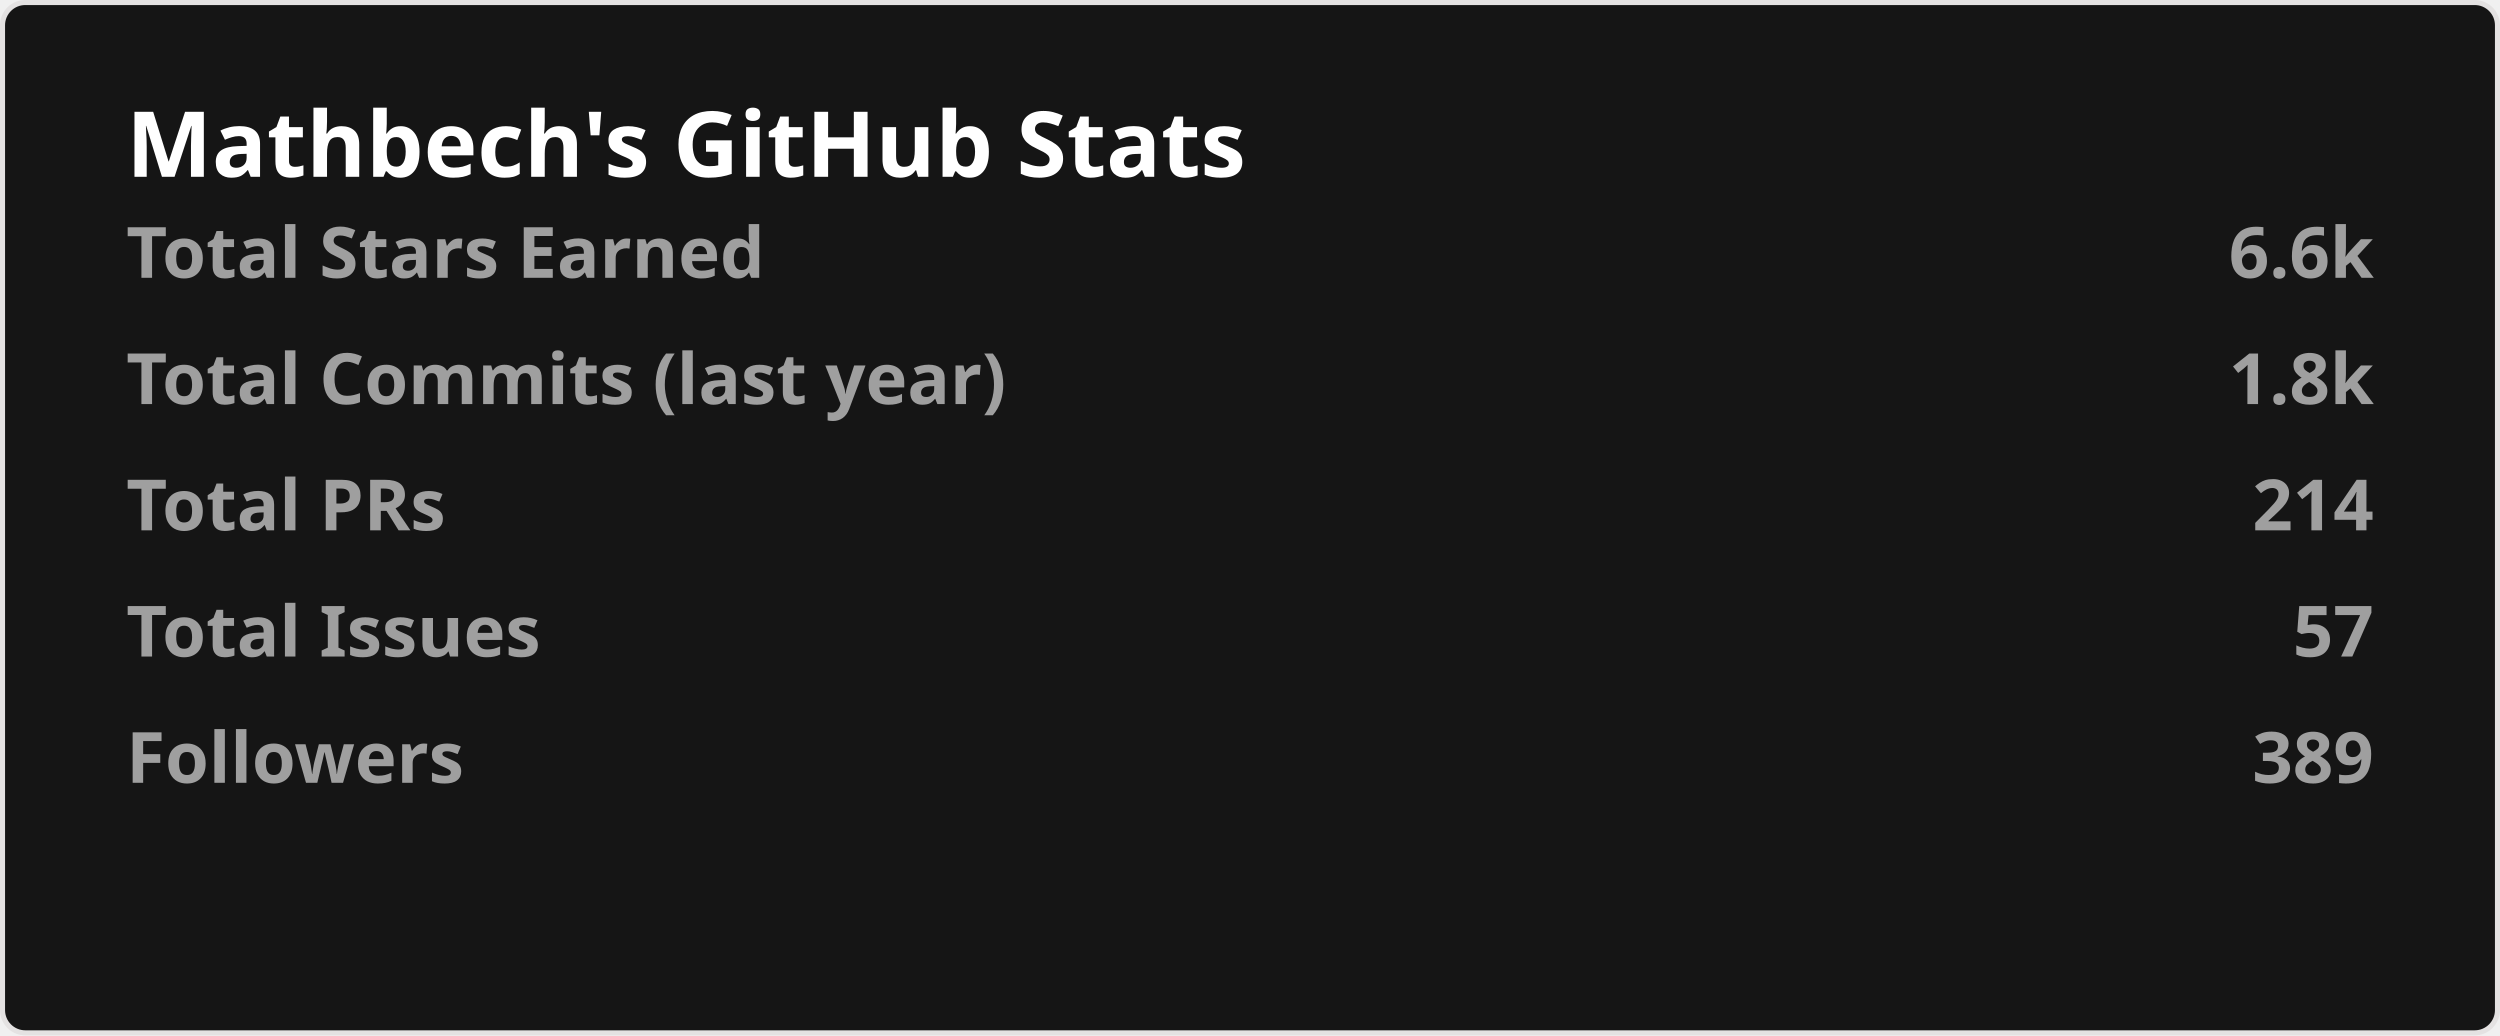
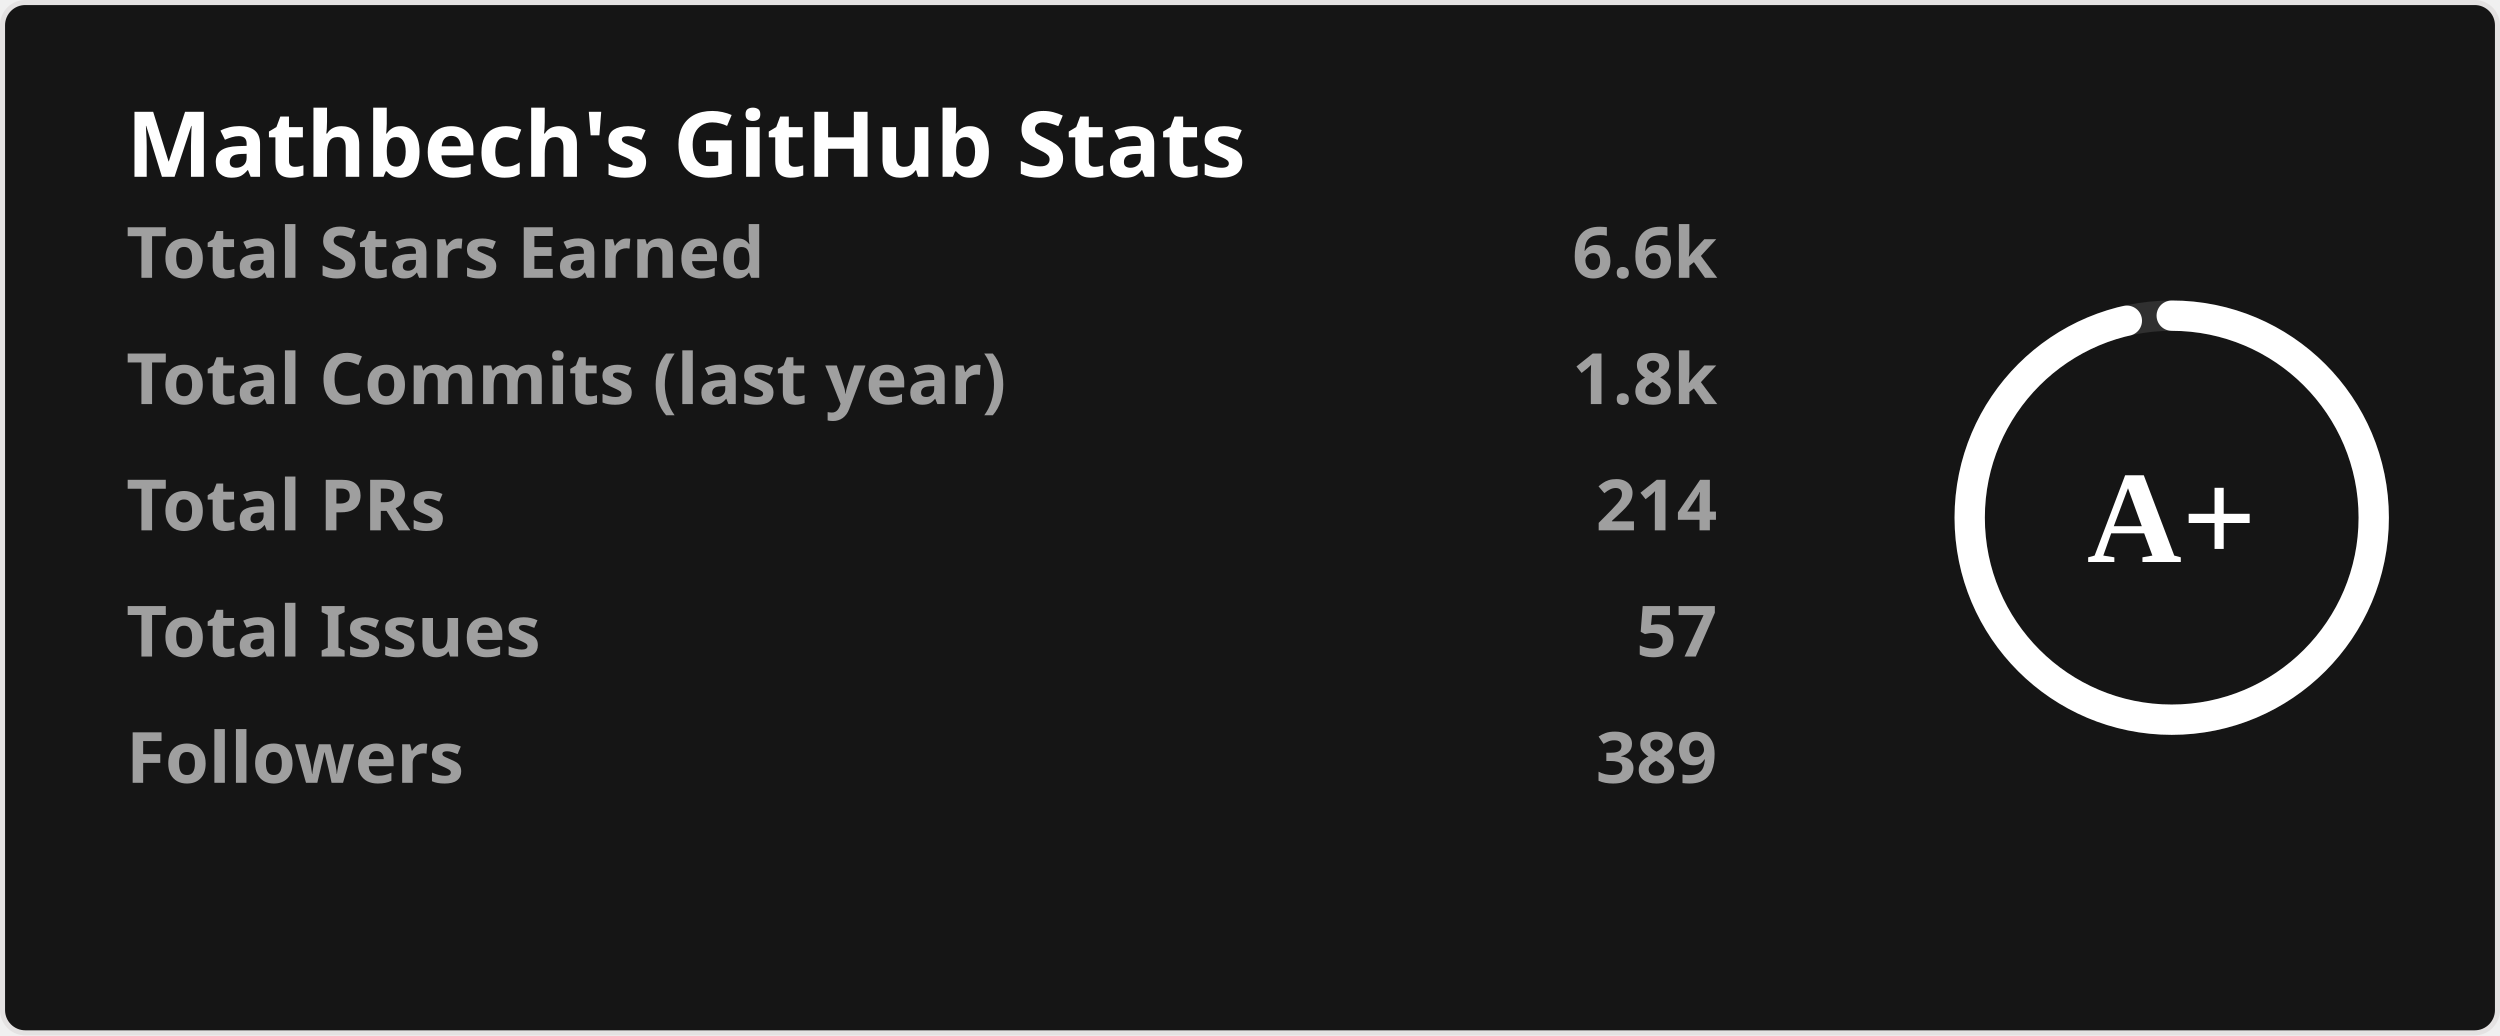
<svg xmlns="http://www.w3.org/2000/svg" width="495" height="205" viewBox="0 0 495 205" fill="none" role="img" aria-label="Mathbech's GitHub Stats">
  <rect x="0.5" y="0.5" rx="4.5" width="494" height="204" fill="#151515" stroke="#e4e2e2" stroke-opacity="1" />
  <text x="25" y="35" fill="#fff" font-size="18" font-weight="700" font-family="Segoe UI, Ubuntu, sans-serif">Mathbech's GitHub Stats</text>
  <g font-family="Segoe UI, Ubuntu, sans-serif">
    <g>
      <text x="25" y="55" fill="#9f9f9f" font-size="14" font-weight="600">Total Stars Earned</text>
-       <text x="470" y="55" fill="#9f9f9f" font-size="14" font-weight="700" text-anchor="end">6.6k</text>
+       <text x="340" y="55" fill="#9f9f9f" font-size="14" font-weight="700" text-anchor="end">6.6k</text>
    </g>
    <g>
      <text x="25" y="80" fill="#9f9f9f" font-size="14" font-weight="600">Total Commits (last year)</text>
-       <text x="470" y="80" fill="#9f9f9f" font-size="14" font-weight="700" text-anchor="end">1.8k</text>
+       <text x="340" y="80" fill="#9f9f9f" font-size="14" font-weight="700" text-anchor="end">1.8k</text>
    </g>
    <g>
      <text x="25" y="105" fill="#9f9f9f" font-size="14" font-weight="600">Total PRs</text>
-       <text x="470" y="105" fill="#9f9f9f" font-size="14" font-weight="700" text-anchor="end">214</text>
+       <text x="340" y="105" fill="#9f9f9f" font-size="14" font-weight="700" text-anchor="end">214</text>
    </g>
    <g>
      <text x="25" y="130" fill="#9f9f9f" font-size="14" font-weight="600">Total Issues</text>
-       <text x="470" y="130" fill="#9f9f9f" font-size="14" font-weight="700" text-anchor="end">57</text>
+       <text x="340" y="130" fill="#9f9f9f" font-size="14" font-weight="700" text-anchor="end">57</text>
    </g>
    <g>
      <text x="25" y="155" fill="#9f9f9f" font-size="14" font-weight="600">Followers</text>
-       <text x="470" y="155" fill="#9f9f9f" font-size="14" font-weight="700" text-anchor="end">389</text>
+       <text x="340" y="155" fill="#9f9f9f" font-size="14" font-weight="700" text-anchor="end">389</text>
    </g>
  </g>
+   <g>
+     <circle cx="430" cy="102.5" r="40" fill="none" stroke="#9f9f9f" stroke-opacity="0.2" stroke-width="6" />
+     <circle cx="430" cy="102.5" r="40" fill="none" stroke="#fff" stroke-width="6" stroke-linecap="round" stroke-dasharray="251.33" stroke-dashoffset="8.95" transform="rotate(-90 430 102.5)" />
+     <text x="430" y="102.5" fill="#fff" font-size="26" font-weight="700" text-anchor="middle" dominant-baseline="central">A+</text>
+   </g>
</svg>
